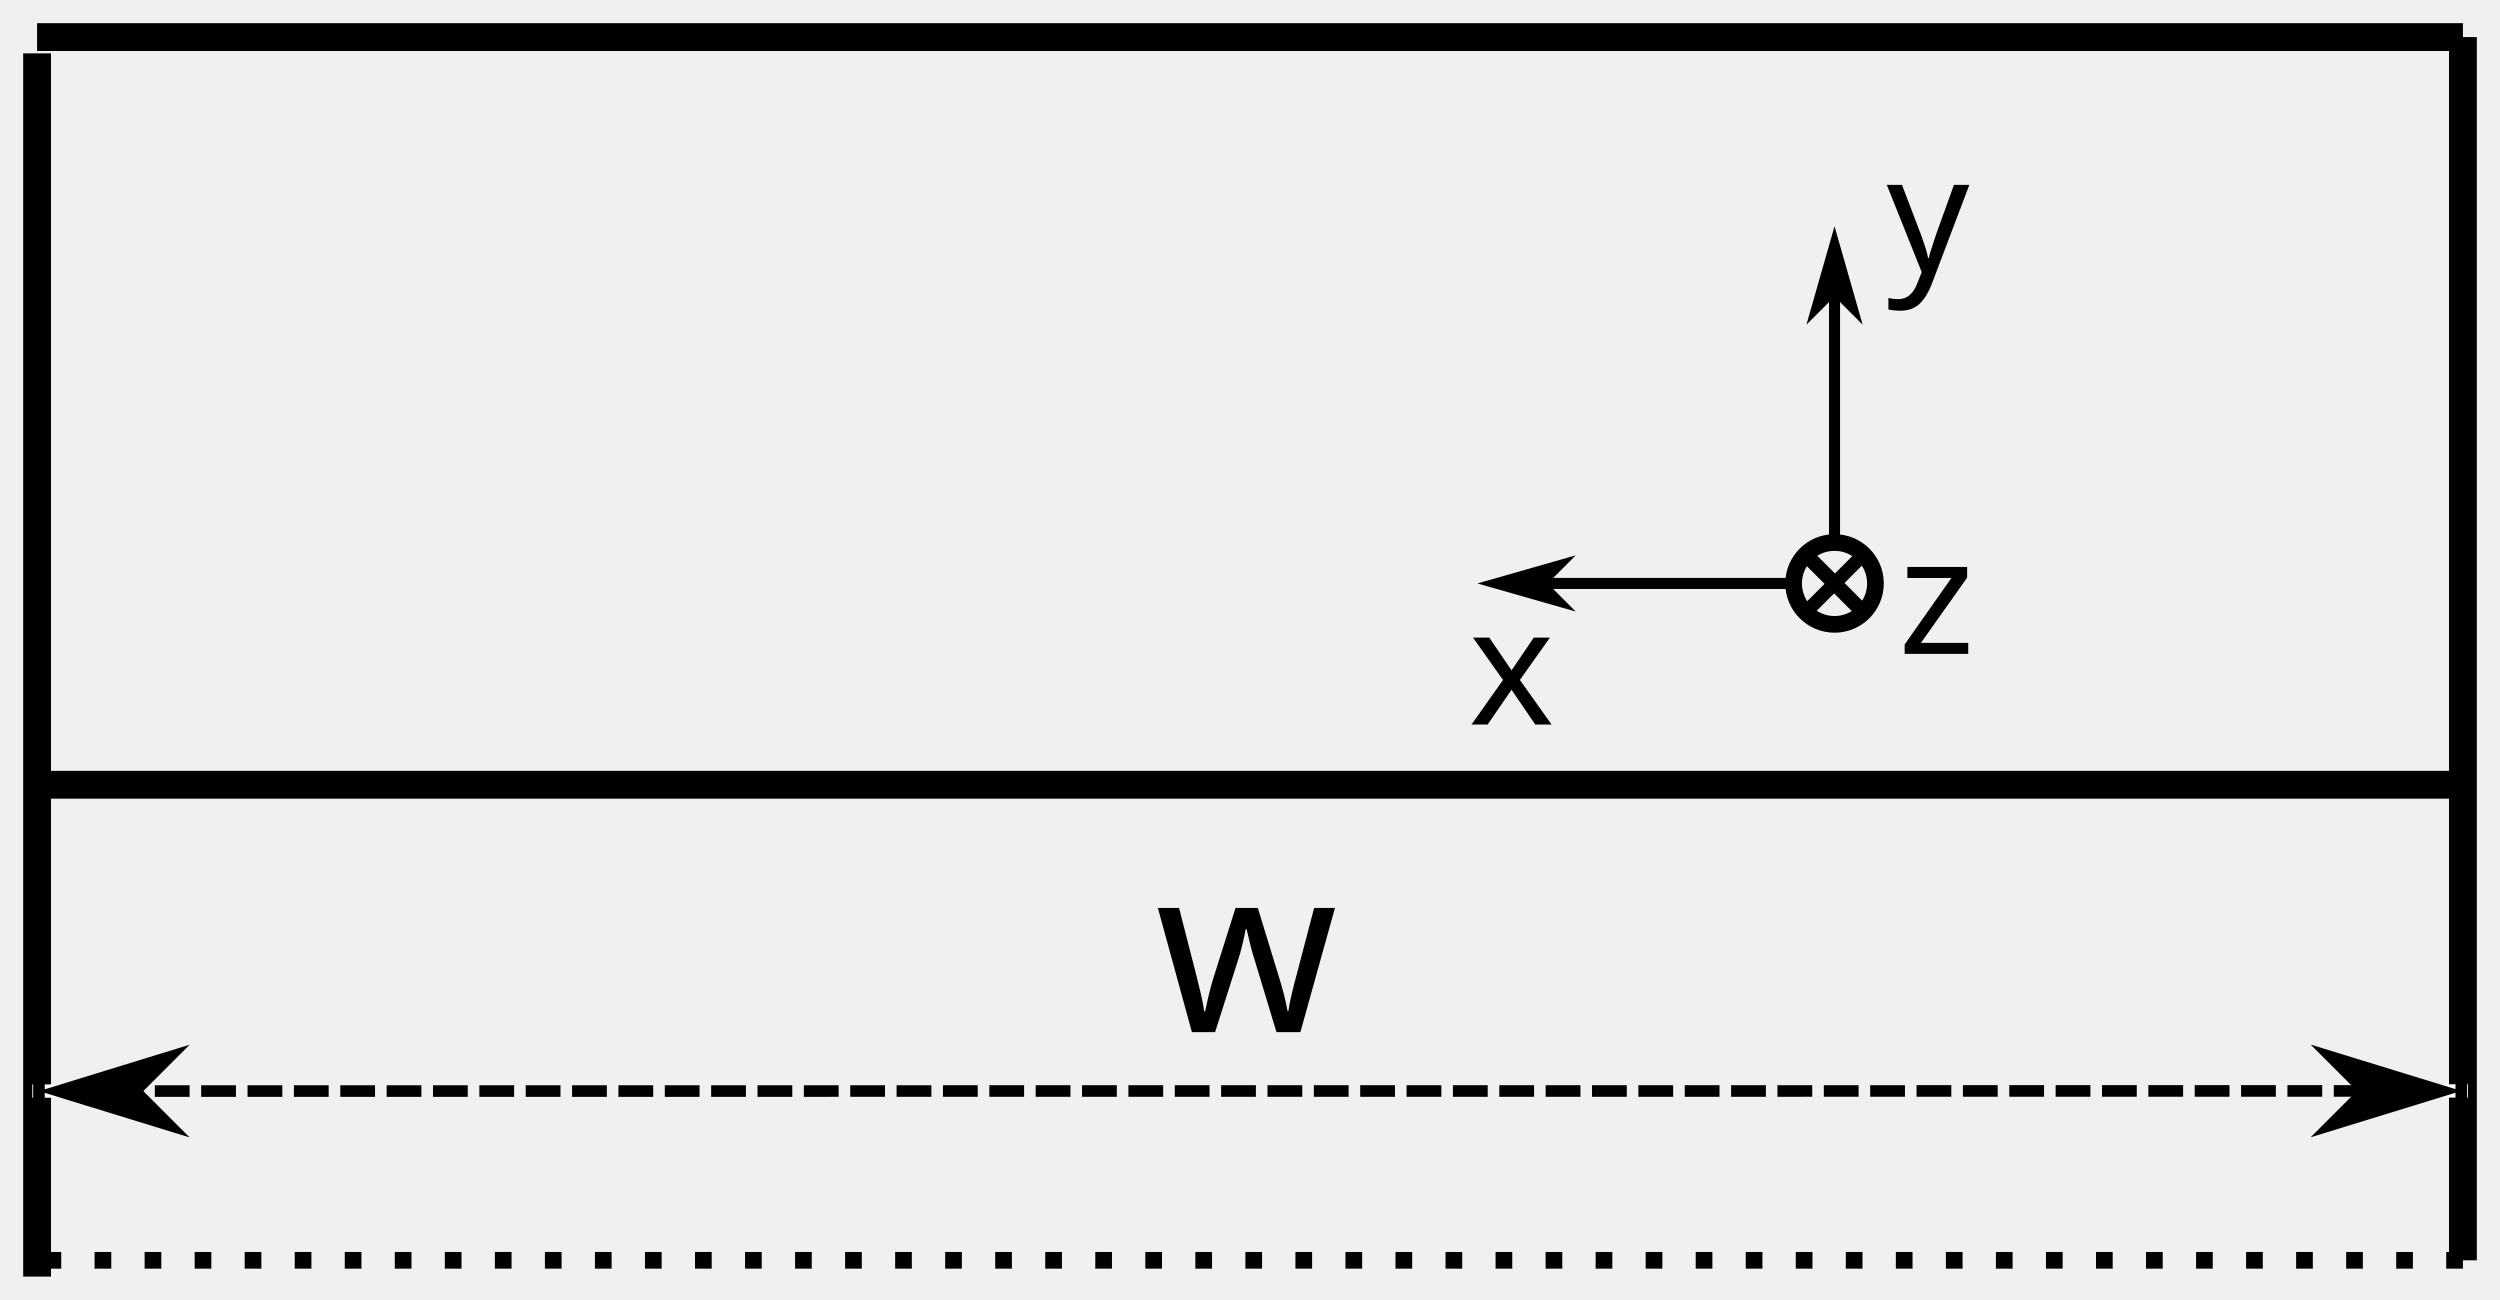
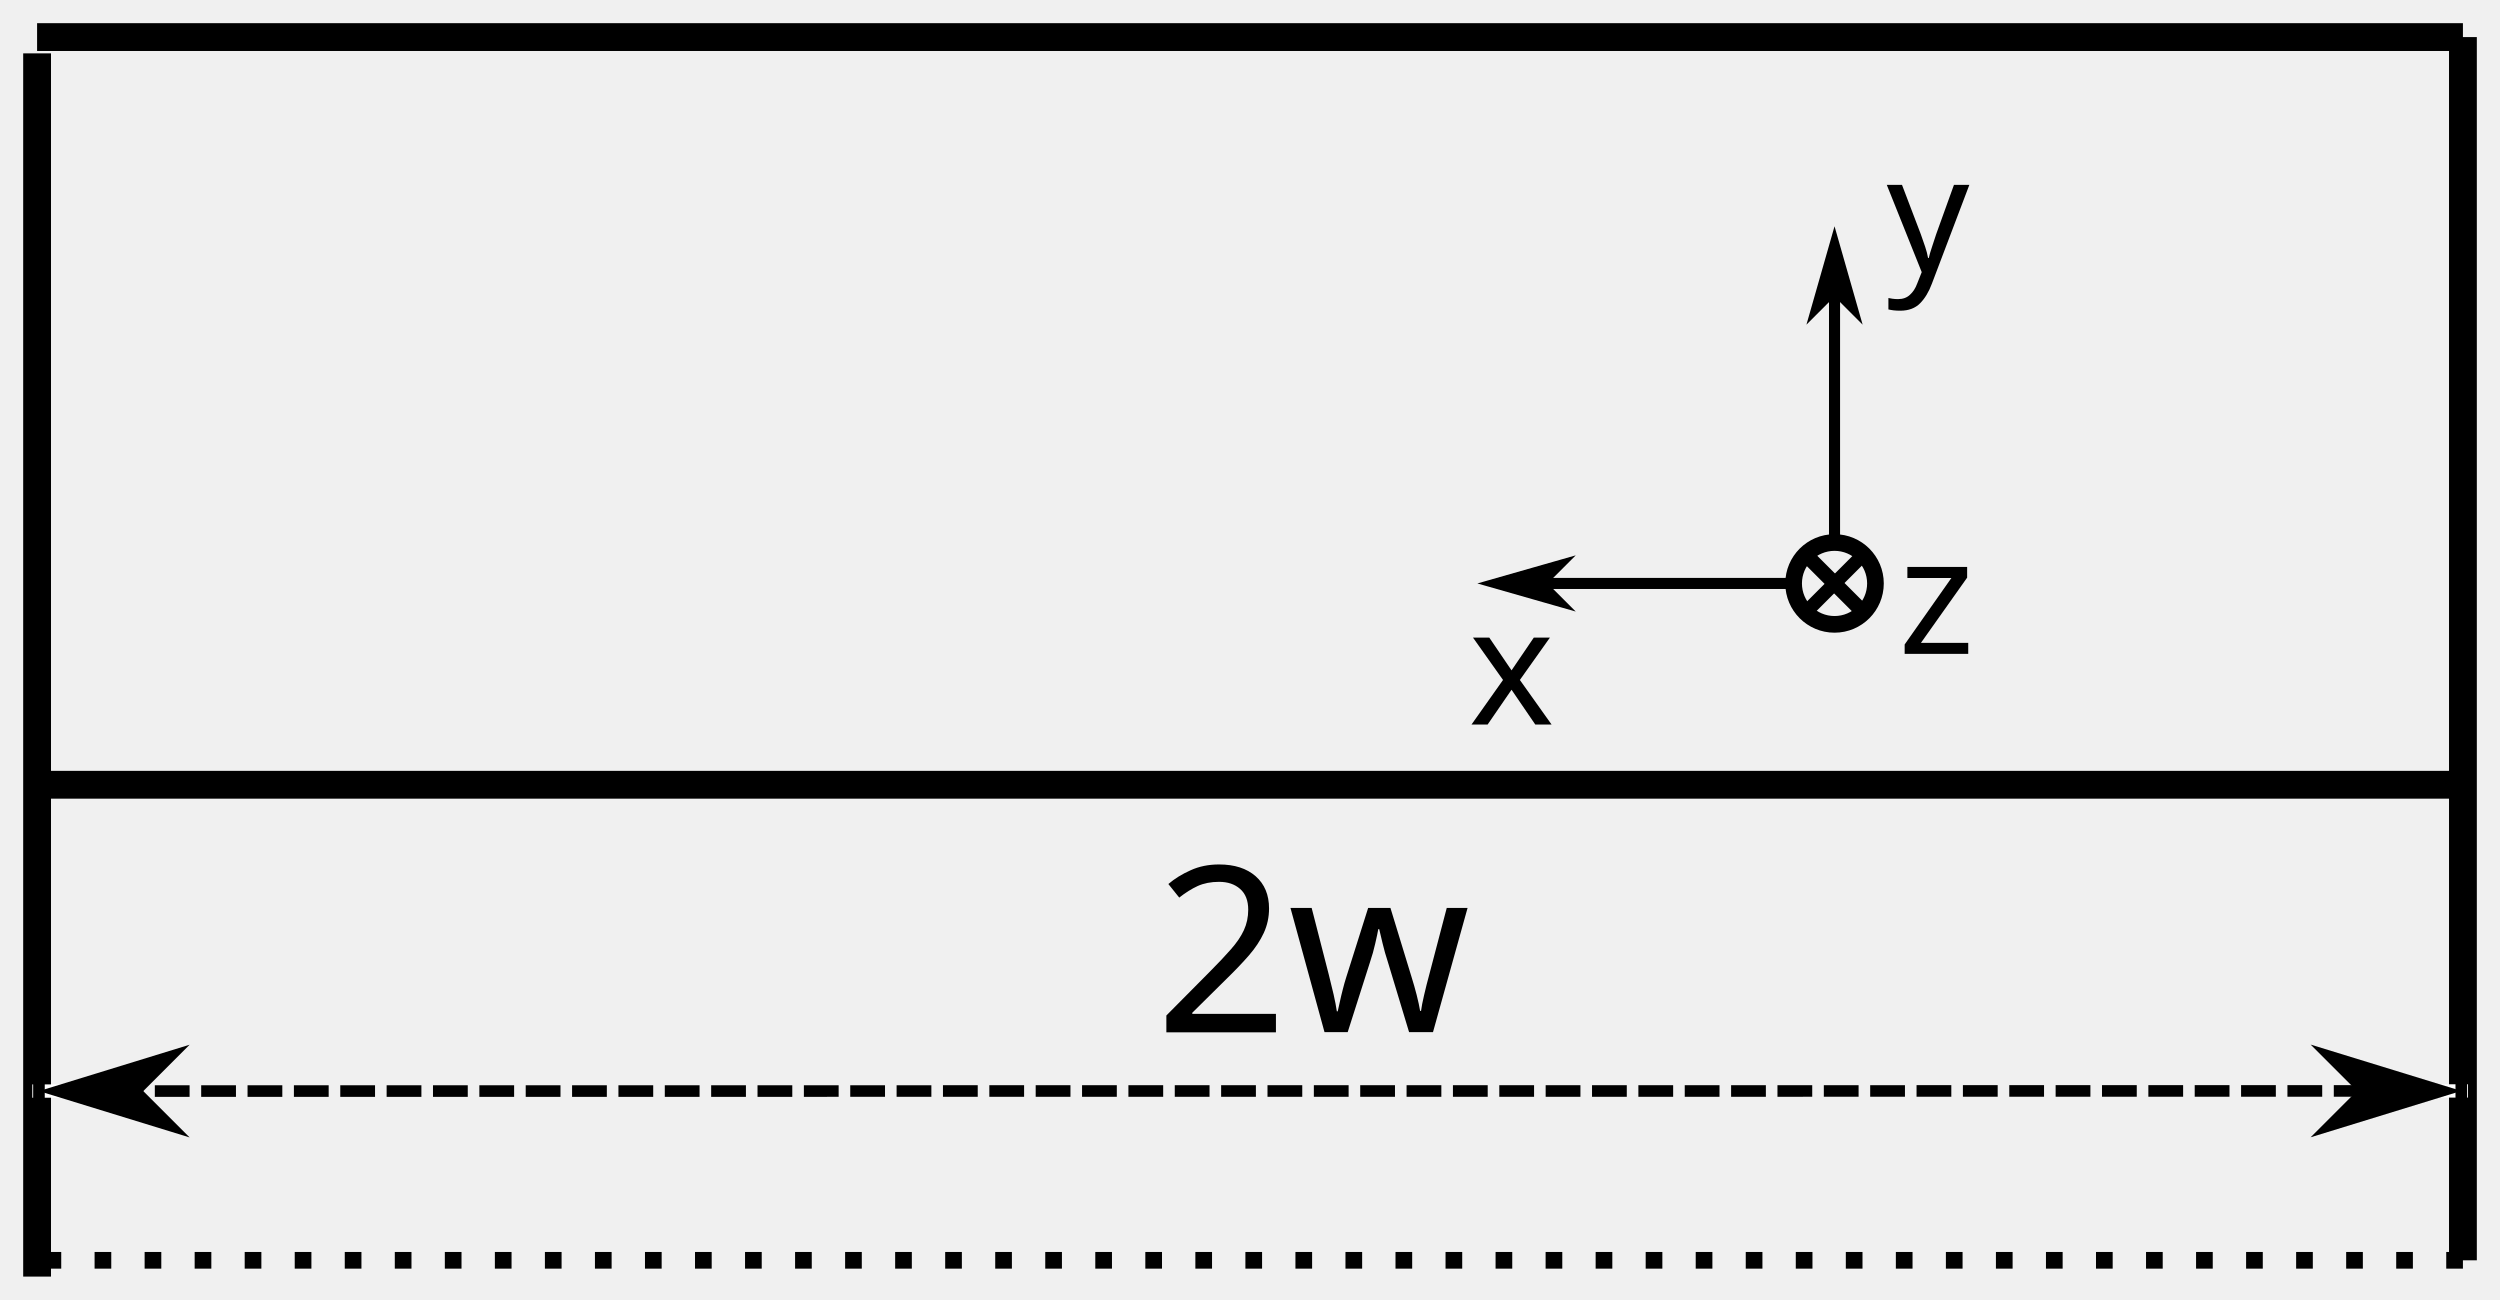
<svg xmlns="http://www.w3.org/2000/svg" width="215.698" height="112.143" id="svg2" version="1.1">
  <defs id="defs4">
    <marker orient="auto" refY="0" refX="0" id="Arrow1Mstart" style="overflow:visible">
      <path id="path3976" d="M 0,0 5,-5 -12.5,0 5,5 0,0 Z" style="fill-rule:evenodd;stroke:#000000;stroke-width:1pt" transform="matrix(0.4,0,0,0.4,4,0)" />
    </marker>
    <marker orient="auto" refY="0" refX="0" id="Arrow1Mend" style="overflow:visible">
      <path id="path3979" d="M 0,0 5,-5 -12.5,0 5,5 0,0 Z" style="fill-rule:evenodd;stroke:#000000;stroke-width:1pt" transform="matrix(-0.4,0,0,-0.4,-4,0)" />
    </marker>
    <marker style="overflow:visible" id="DistanceEnd" refX="0" refY="0" orient="auto">
      <g id="g2301">
        <path style="fill:none;stroke:#ffffff;stroke-width:1.15;stroke-linecap:square" d="M 0,0 -2,0" id="path2316" />
        <path style="fill:#000000;fill-rule:evenodd;stroke:none" d="M 0,0 -13,4 -9,0 -13,-4 0,0 Z" id="path2312" />
        <path style="fill:none;stroke:#000000;stroke-width:1;stroke-linecap:square" d="M 0,-4 0,40" id="path2314" />
      </g>
    </marker>
    <marker style="overflow:visible" id="DistanceStart" refX="0" refY="0" orient="auto">
      <g id="g2300">
        <path style="fill:none;stroke:#ffffff;stroke-width:1.15;stroke-linecap:square" d="M 0,0 2,0" id="path2306" />
        <path style="fill:#000000;fill-rule:evenodd;stroke:none" d="M 0,0 13,4 9,0 13,-4 0,0 Z" id="path2302" />
        <path style="fill:none;stroke:#000000;stroke-width:1;stroke-linecap:square" d="M 0,-4 0,40" id="path2304" />
      </g>
    </marker>
    <marker orient="auto" refY="0" refX="0" id="Arrow1Mstart-7" style="overflow:visible">
      <path id="path3976-5" d="M 0,0 5,-5 -12.5,0 5,5 0,0 Z" style="fill-rule:evenodd;stroke:#000000;stroke-width:1pt" transform="matrix(0.4,0,0,0.4,4,0)" />
    </marker>
    <marker orient="auto" refY="0" refX="0" id="marker5075" style="overflow:visible">
      <path id="path5077" d="M 0,0 5,-5 -12.5,0 5,5 0,0 Z" style="fill-rule:evenodd;stroke:#000000;stroke-width:1pt" transform="matrix(0.4,0,0,0.4,4,0)" />
    </marker>
    <marker orient="auto" refY="0" refX="0" id="Arrow1Mstart-0" style="overflow:visible">
      <path id="path3976-6" d="M 0,0 5,-5 -12.5,0 5,5 0,0 Z" style="fill-rule:evenodd;stroke:#000000;stroke-width:1pt" transform="matrix(0.4,0,0,0.4,4,0)" />
    </marker>
    <marker orient="auto" refY="0" refX="0" id="marker5137" style="overflow:visible">
      <path id="path5139" d="M 0,0 5,-5 -12.5,0 5,5 0,0 Z" style="fill-rule:evenodd;stroke:#000000;stroke-width:1pt" transform="matrix(0.4,0,0,0.4,4,0)" />
    </marker>
    <marker style="overflow:visible" id="DistanceStart-2" refX="0" refY="0" orient="auto">
      <g id="g2300-2">
        <path style="fill:none;stroke:#ffffff;stroke-width:1.15;stroke-linecap:square" d="M 0,0 2,0" id="path2306-8" />
        <path style="fill:#000000;fill-rule:evenodd;stroke:none" d="M 0,0 13,4 9,0 13,-4 0,0 Z" id="path2302-9" />
        <path style="fill:none;stroke:#000000;stroke-width:1;stroke-linecap:square" d="M 0,-4 0,40" id="path2304-7" />
      </g>
    </marker>
    <marker style="overflow:visible" id="DistanceEnd-3" refX="0" refY="0" orient="auto">
      <g id="g2301-6">
        <path style="fill:none;stroke:#ffffff;stroke-width:1.15;stroke-linecap:square" d="M 0,0 -2,0" id="path2316-1" />
        <path style="fill:#000000;fill-rule:evenodd;stroke:none" d="M 0,0 -13,4 -9,0 -13,-4 0,0 Z" id="path2312-2" />
        <path style="fill:none;stroke:#000000;stroke-width:1;stroke-linecap:square" d="M 0,-4 0,40" id="path2314-9" />
      </g>
    </marker>
    <marker style="overflow:visible" id="DistanceStart-2-7" refX="0" refY="0" orient="auto">
      <g id="g2300-2-8">
        <path style="fill:none;stroke:#ffffff;stroke-width:1.15;stroke-linecap:square" d="M 0,0 2,0" id="path2306-8-4" />
        <path style="fill:#000000;fill-rule:evenodd;stroke:none" d="M 0,0 13,4 9,0 13,-4 0,0 Z" id="path2302-9-5" />
        <path style="fill:none;stroke:#000000;stroke-width:1;stroke-linecap:square" d="M 0,-4 0,40" id="path2304-7-0" />
      </g>
    </marker>
    <marker style="overflow:visible" id="DistanceEnd-36" refX="0" refY="0" orient="auto">
      <g id="g2301-1">
        <path style="fill:none;stroke:#ffffff;stroke-width:1.15;stroke-linecap:square" d="M 0,0 -2,0" id="path2316-0" />
        <path style="fill:#000000;fill-rule:evenodd;stroke:none" d="M 0,0 -13,4 -9,0 -13,-4 0,0 Z" id="path2312-6" />
        <path style="fill:none;stroke:#000000;stroke-width:1;stroke-linecap:square" d="M 0,-4 0,40" id="path2314-3" />
      </g>
    </marker>
    <marker style="overflow:visible" id="DistanceStart-5" refX="0" refY="0" orient="auto">
      <g id="g2300-5">
        <path style="fill:none;stroke:#ffffff;stroke-width:1.15;stroke-linecap:square" d="M 0,0 2,0" id="path2306-4" />
        <path style="fill:#000000;fill-rule:evenodd;stroke:none" d="M 0,0 13,4 9,0 13,-4 0,0 Z" id="path2302-7" />
        <path style="fill:none;stroke:#000000;stroke-width:1;stroke-linecap:square" d="M 0,-4 0,40" id="path2304-6" />
      </g>
    </marker>
    <marker style="overflow:visible" id="DistanceEnd-5" refX="0" refY="0" orient="auto">
      <g id="g2301-69">
        <path style="fill:none;stroke:#ffffff;stroke-width:1.15;stroke-linecap:square" d="M 0,0 -2,0" id="path2316-3" />
        <path style="fill:#000000;fill-rule:evenodd;stroke:none" d="M 0,0 -13,4 -9,0 -13,-4 0,0 Z" id="path2312-7" />
        <path style="fill:none;stroke:#000000;stroke-width:1;stroke-linecap:square" d="M 0,-4 0,40" id="path2314-4" />
      </g>
    </marker>
  </defs>
  <g id="layer1" transform="translate(-35.89407,-14.16166)">
    <g id="g6544" />
    <g id="g6552">
      <text id="text6548" y="273.029" x="118.188" style="font-style:normal;font-weight:normal;font-size:40px;line-height:125%;font-family:Sans;letter-spacing:0px;word-spacing:0px;fill:#000000;fill-opacity:1;stroke:none" xml:space="preserve">
        <tspan y="273.029" x="118.188" id="tspan6550" />
      </text>
    </g>
    <g id="g6560">
      <text id="text6556" y="129.083" x="189.909" style="font-style:normal;font-weight:normal;font-size:40px;line-height:125%;font-family:Sans;letter-spacing:0px;word-spacing:0px;fill:#000000;fill-opacity:1;stroke:none" xml:space="preserve">
        <tspan y="129.083" x="189.909" id="tspan6558" />
      </text>
    </g>
    <g id="g6568">
      <text id="text6564" y="165.448" x="213.142" style="font-style:normal;font-weight:normal;font-size:40px;line-height:125%;font-family:Sans;letter-spacing:0px;word-spacing:0px;fill:#000000;fill-opacity:1;stroke:none" xml:space="preserve">
        <tspan y="165.448" x="213.142" id="tspan6566" />
      </text>
    </g>
    <path style="fill:none;stroke:#000000;stroke-width:0.955px;stroke-linecap:butt;stroke-linejoin:miter;stroke-opacity:1;marker-start:url(#Arrow1Mstart)" d="m 194.176,35.568 0,25.402" id="path3148-2" />
    <path style="fill:none;stroke:#000000;stroke-width:0.955;stroke-linecap:butt;stroke-linejoin:miter;stroke-miterlimit:4;stroke-dasharray:none;stroke-opacity:1;marker-start:url(#Arrow1Mstart);marker-end:none" d="m 165.243,64.501 25.402,0" id="path3148-3-61" />
    <circle style="fill:none;stroke:#000000;stroke-width:1;stroke-miterlimit:4;stroke-dasharray:none;stroke-dashoffset:0;stroke-opacity:1" id="path5004-8" transform="matrix(-1.438066,0,0,1.438066,247.0121,-156.5519)" cx="36.741" cy="153.715" r="2.455" />
    <path style="fill:none;stroke:#000000;stroke-width:1.166px;stroke-linecap:butt;stroke-linejoin:miter;stroke-opacity:1" d="m 196.551,62.125 -5.311,5.311" id="path5006-7" />
    <path style="fill:none;stroke:#000000;stroke-width:1.267px;stroke-linecap:butt;stroke-linejoin:miter;stroke-opacity:1" d="m 191.29,61.615 5.771,5.771" id="path5006-6-9" />
    <text xml:space="preserve" style="font-style:normal;font-weight:normal;font-size:40px;line-height:125%;font-family:Sans;letter-spacing:0px;word-spacing:0px;fill:#000000;fill-opacity:1;stroke:none" x="199.679" y="70.579" id="text5026-20">
      <tspan id="tspan5028-2" x="199.679" y="70.579" style="font-size:14px">z</tspan>
    </text>
    <text xml:space="preserve" style="font-style:normal;font-weight:normal;font-size:40px;line-height:125%;font-family:Sans;letter-spacing:0px;word-spacing:0px;fill:#000000;fill-opacity:1;stroke:none" x="162.606" y="76.671" id="text5030-3">
      <tspan id="tspan5032-7" x="162.606" y="76.671" style="font-size:14px">x</tspan>
    </text>
    <text xml:space="preserve" style="font-style:normal;font-weight:normal;font-size:40px;line-height:125%;font-family:Sans;letter-spacing:0px;word-spacing:0px;fill:#000000;fill-opacity:1;stroke:none" x="198.667" y="37.61" id="text5034-5">
      <tspan id="tspan5036-9" x="198.667" y="37.61" style="font-size:14px">y</tspan>
    </text>
    <path style="fill:none;stroke:#000000;stroke-width:2.399;stroke-linecap:butt;stroke-linejoin:miter;stroke-miterlimit:4;stroke-dasharray:none;stroke-opacity:1" d="m 248.393,17.361 0,105.539" id="path6004" />
    <path style="fill:none;stroke:#000000;stroke-width:2.399;stroke-linecap:butt;stroke-linejoin:miter;stroke-miterlimit:4;stroke-dasharray:none;stroke-opacity:1" d="m 39.094,18.766 0,105.539" id="path6004-1" />
    <path style="fill:none;stroke:#000000;stroke-width:2.399;stroke-linecap:butt;stroke-linejoin:miter;stroke-miterlimit:4;stroke-dasharray:none;stroke-opacity:1" d="m 248.393,17.361 -209.299,0" id="path6024" />
    <path style="fill:none;stroke:#000000;stroke-width:1.439;stroke-linecap:butt;stroke-linejoin:miter;stroke-miterlimit:4;stroke-dasharray:1.439, 2.878;stroke-dashoffset:0;stroke-opacity:1" d="m 248.393,122.9 -209.643,0" id="path6026" />
    <path style="fill:none;stroke:#000000;stroke-width:2.399;stroke-linecap:butt;stroke-linejoin:miter;stroke-miterlimit:4;stroke-dasharray:none;stroke-opacity:1" d="m 248.709,81.87 -209.23,0" id="path6028" />
    <path style="fill:none;stroke:#000000;stroke-width:1;stroke-linecap:butt;stroke-linejoin:miter;stroke-miterlimit:4;stroke-dasharray:3, 1;stroke-dashoffset:0;stroke-opacity:1;marker-start:url(#DistanceStart);marker-end:url(#DistanceEnd)" d="m 248.252,108.286 -208.997,0.014" id="path3779-5" />
    <text xml:space="preserve" style="font-style:normal;font-weight:normal;font-size:40px;line-height:125%;font-family:Sans;letter-spacing:0px;word-spacing:0px;fill:#000000;fill-opacity:1;stroke:none" x="135.574" y="103.23" id="text6078">
-       <tspan id="tspan6080" x="135.574" y="103.23" style="font-size:20px">w</tspan>
+       <tspan id="tspan6080" x="135.574" y="103.23" style="font-size:20px">2w</tspan>
    </text>
  </g>
</svg>
